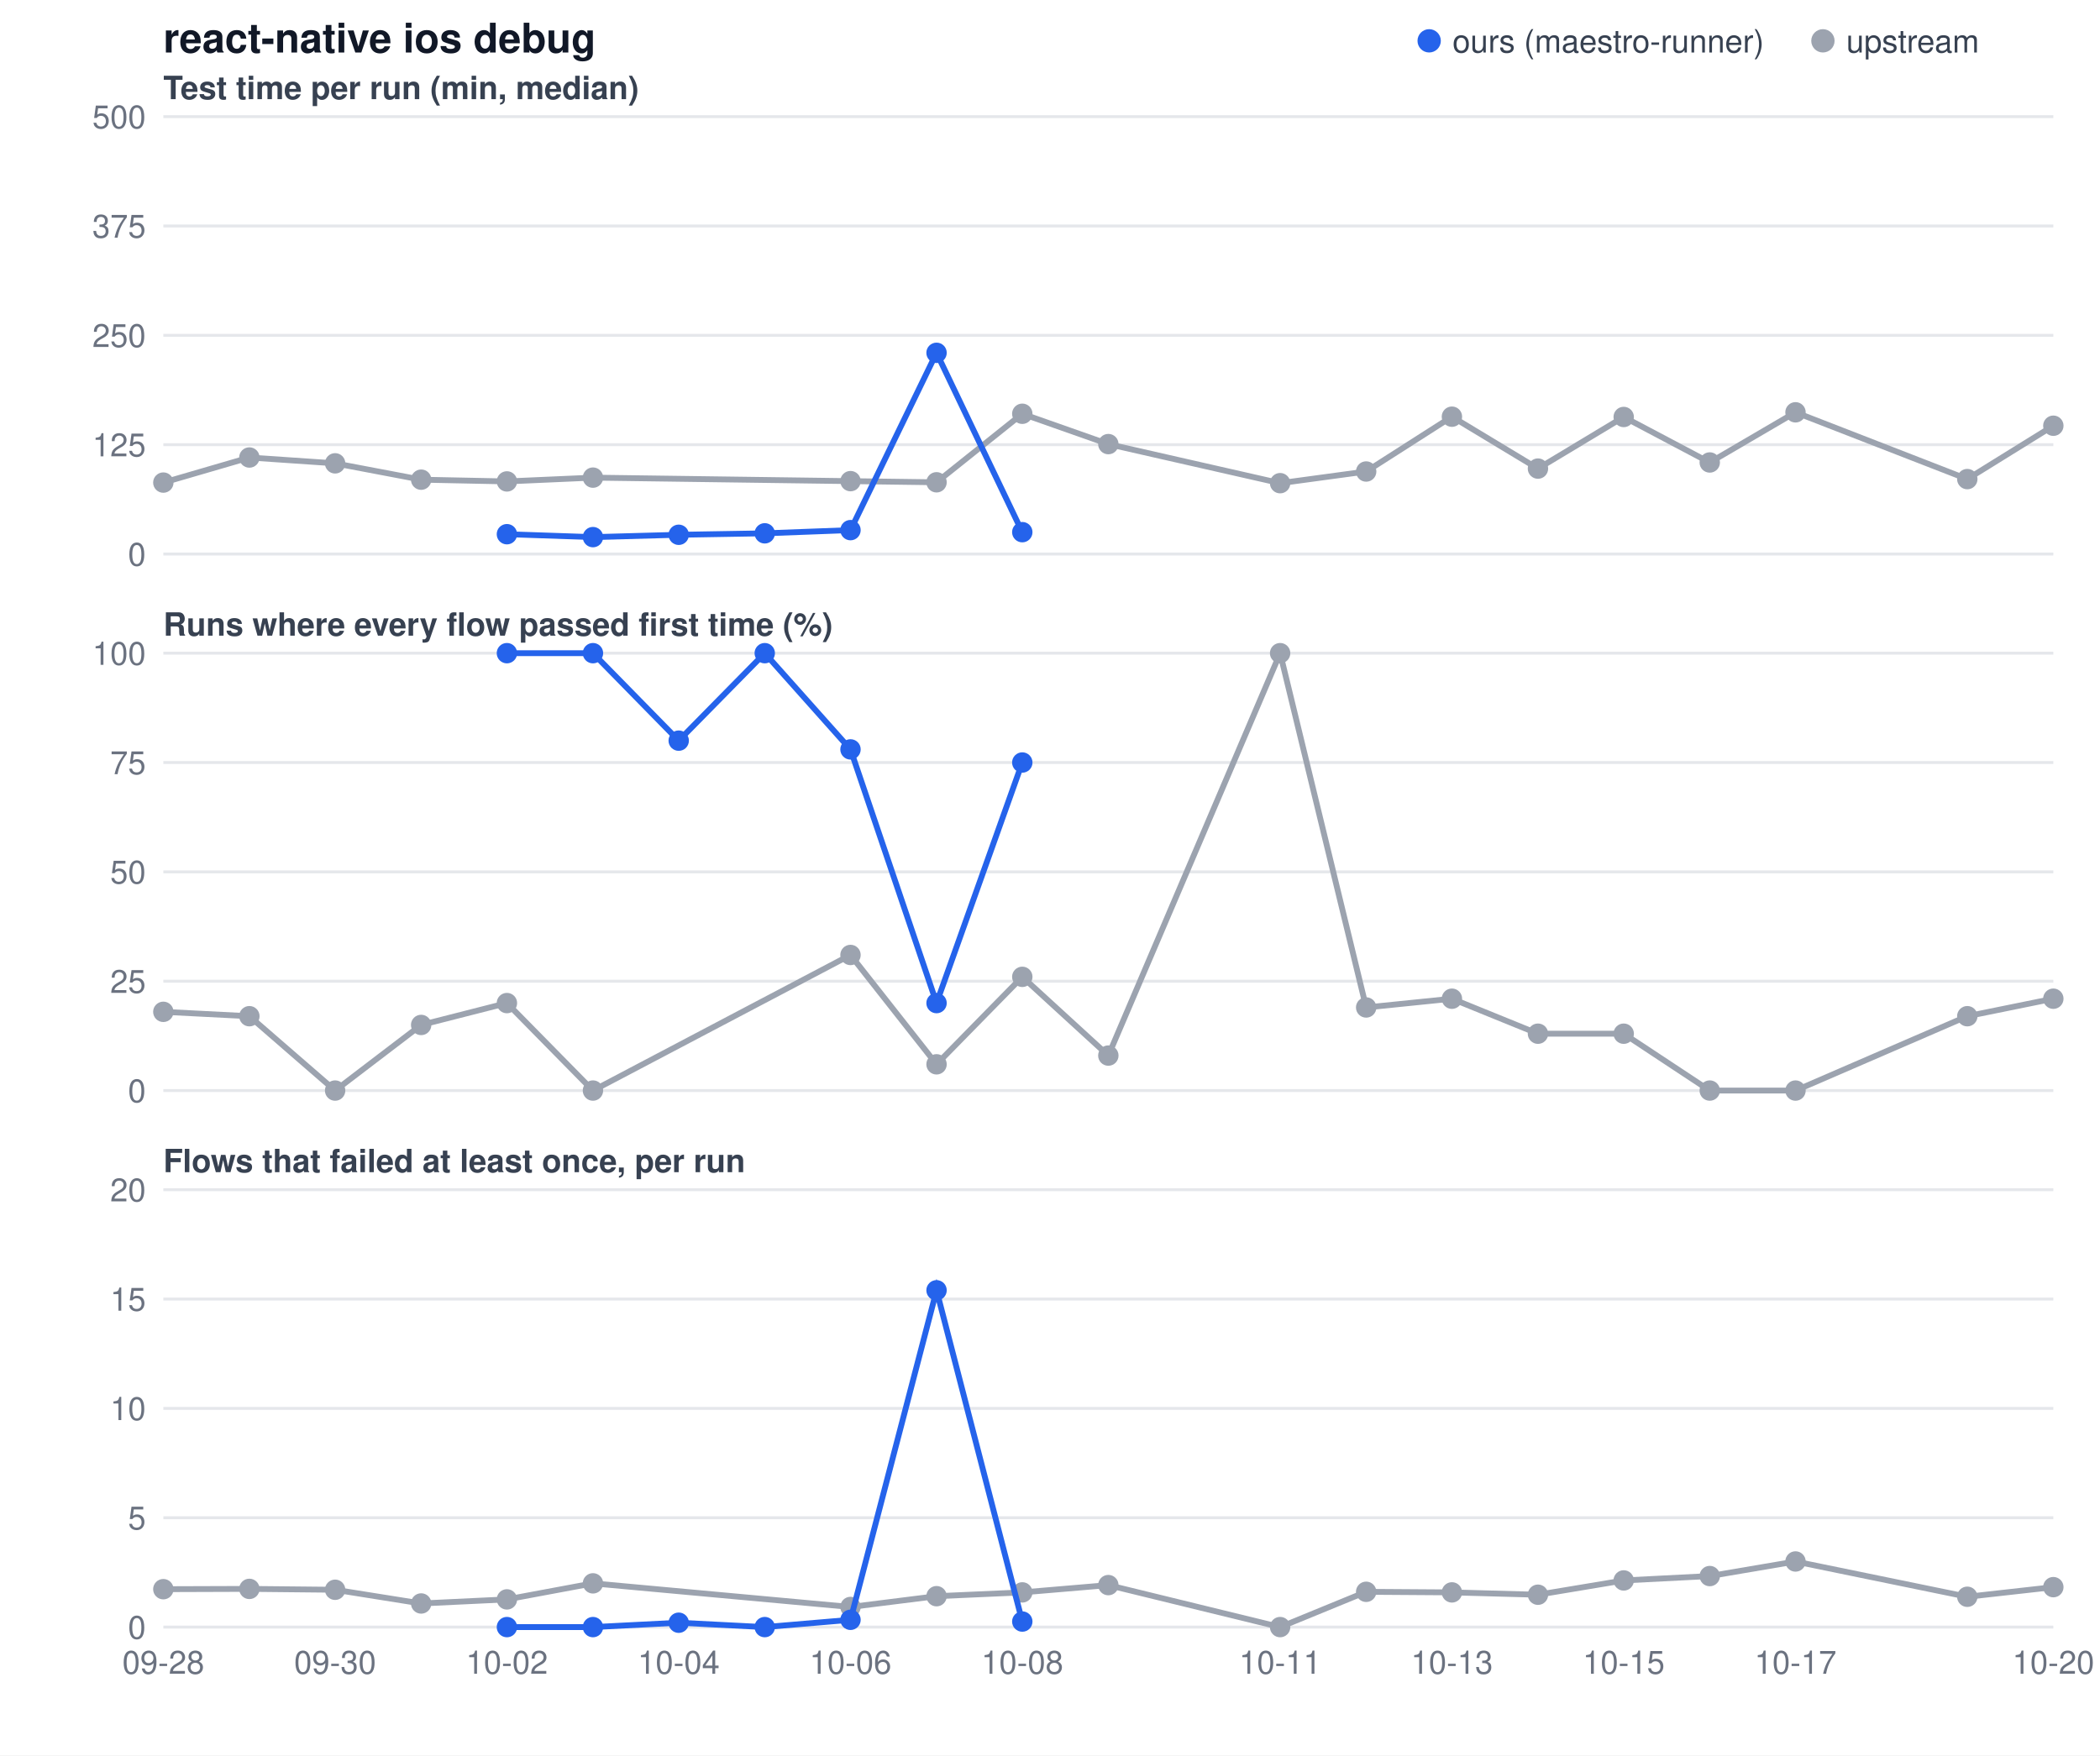
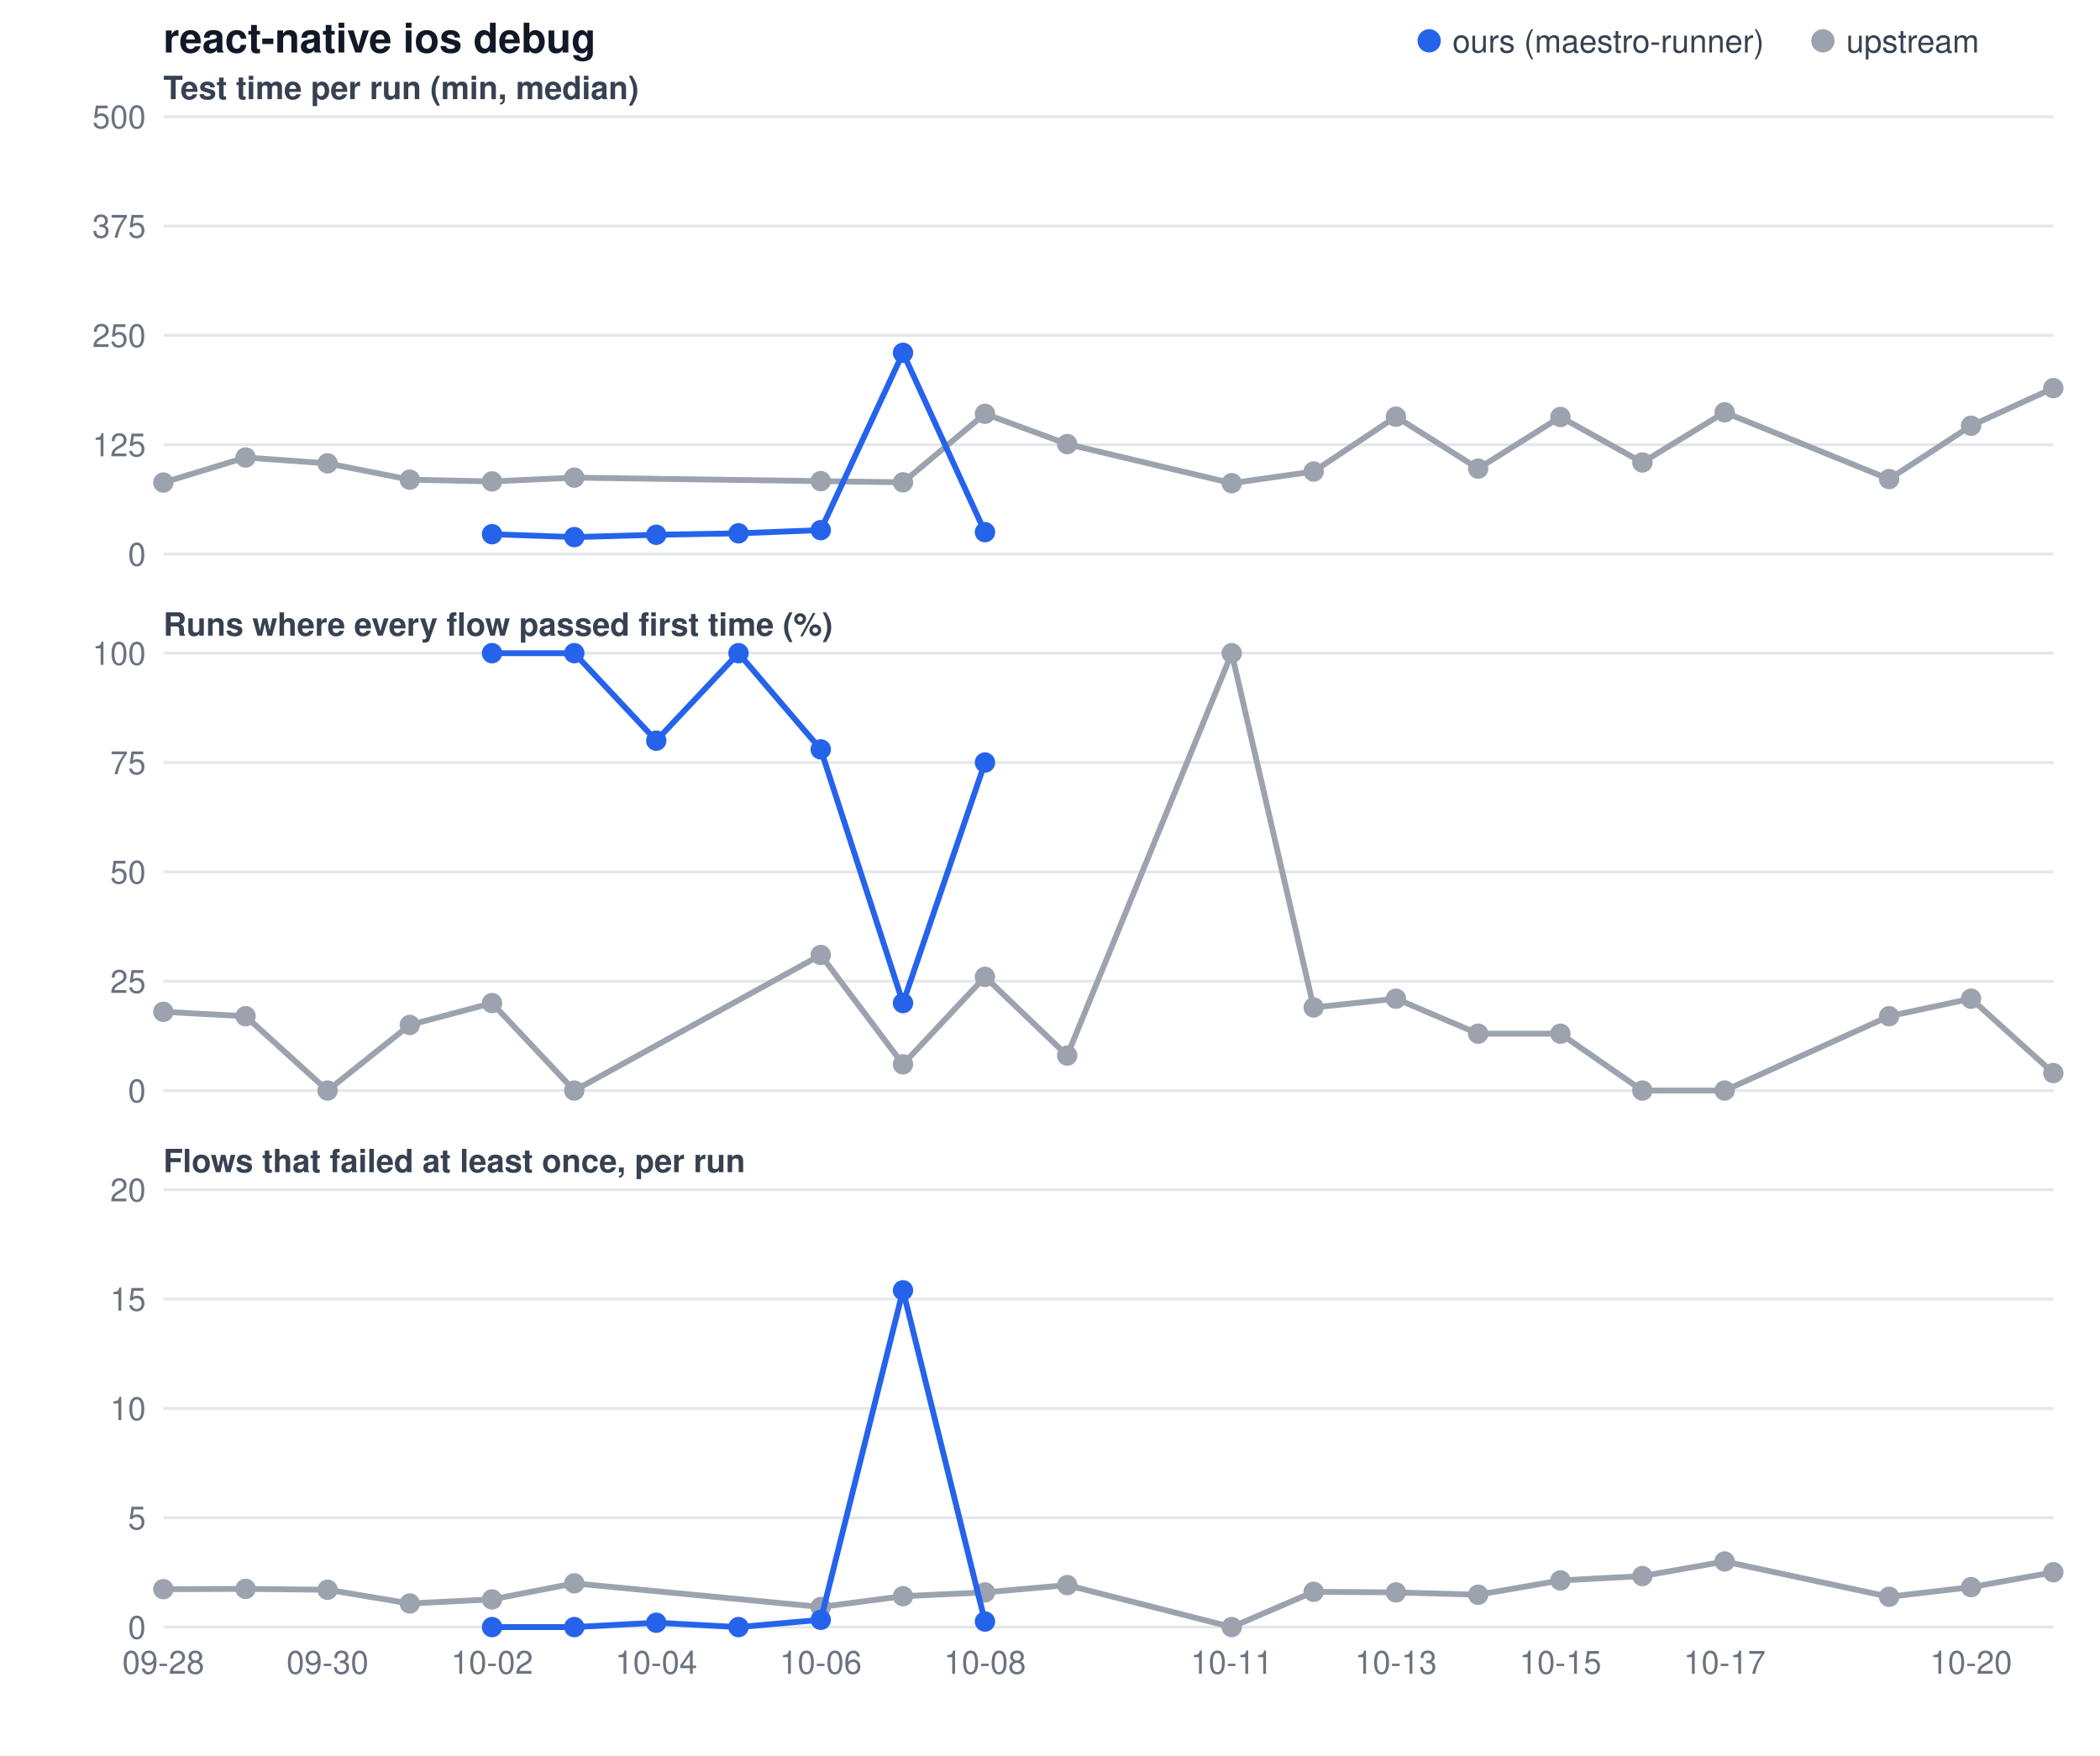
<svg xmlns="http://www.w3.org/2000/svg" width="720" height="602" font-family="-apple-system,Segoe UI,Helvetica,Arial,sans-serif" font-size="11">
  <rect width="100%" height="100%" fill="#ffffff" />
  <text x="56" y="18" font-size="14" font-weight="600" fill="#111827">react-native ios debug</text>
  <circle cx="490" cy="14" r="4" fill="#2563eb" />
  <text x="498" y="18" fill="#374151">ours (maestro-runner)</text>
  <circle cx="625" cy="14" r="4" fill="#9ca3af" />
  <text x="633" y="18" fill="#374151">upstream</text>
  <text x="56" y="34" fill="#374151" font-weight="600">Test time per run (min, median)</text>
  <line x1="56" x2="704" y1="190.0" y2="190.0" stroke="#e5e7eb" />
  <text x="50" y="194.0" text-anchor="end" fill="#6b7280">0</text>
  <line x1="56" x2="704" y1="152.5" y2="152.5" stroke="#e5e7eb" />
  <text x="50" y="156.5" text-anchor="end" fill="#6b7280">125</text>
  <line x1="56" x2="704" y1="115.0" y2="115.0" stroke="#e5e7eb" />
  <text x="50" y="119.0" text-anchor="end" fill="#6b7280">250</text>
  <line x1="56" x2="704" y1="77.5" y2="77.5" stroke="#e5e7eb" />
  <text x="50" y="81.5" text-anchor="end" fill="#6b7280">375</text>
  <line x1="56" x2="704" y1="40.0" y2="40.0" stroke="#e5e7eb" />
  <text x="50" y="44.0" text-anchor="end" fill="#6b7280">500</text>
-   <polyline fill="none" stroke="#9ca3af" stroke-width="2" points="56.0,165.5 85.5,156.9 114.9,158.9 144.4,164.5 173.8,165.1 203.3,163.8 291.6,165.0 321.1,165.4 350.5,141.9 380.0,152.3 438.9,165.7 468.4,161.7 497.8,142.9 527.3,160.7 556.7,143.0 586.2,158.6 615.6,141.4 674.5,164.3 704.0,146.0" />
+   <polyline fill="none" stroke="#9ca3af" stroke-width="2" points="56.0,165.5 84.2,156.9 112.3,158.9 140.5,164.5 168.7,165.1 196.9,163.8 281.4,165.0 309.6,165.4 337.7,141.9 365.9,152.3 422.3,165.7 450.4,161.7 478.6,142.9 506.8,160.7 535.0,143.0 563.1,158.6 591.3,141.4 647.7,164.3 675.8,146.0 704.0,133.1" />
  <circle cx="56.0" cy="165.5" r="3.5" fill="#9ca3af" />
-   <circle cx="85.5" cy="156.9" r="3.5" fill="#9ca3af" />
-   <circle cx="114.9" cy="158.9" r="3.5" fill="#9ca3af" />
-   <circle cx="144.4" cy="164.5" r="3.5" fill="#9ca3af" />
-   <circle cx="173.8" cy="165.1" r="3.5" fill="#9ca3af" />
-   <circle cx="203.3" cy="163.8" r="3.5" fill="#9ca3af" />
-   <circle cx="291.6" cy="165.0" r="3.5" fill="#9ca3af" />
-   <circle cx="321.1" cy="165.4" r="3.5" fill="#9ca3af" />
-   <circle cx="350.5" cy="141.9" r="3.5" fill="#9ca3af" />
-   <circle cx="380.0" cy="152.3" r="3.5" fill="#9ca3af" />
-   <circle cx="438.9" cy="165.7" r="3.5" fill="#9ca3af" />
-   <circle cx="468.4" cy="161.7" r="3.5" fill="#9ca3af" />
-   <circle cx="497.8" cy="142.9" r="3.5" fill="#9ca3af" />
-   <circle cx="527.3" cy="160.7" r="3.5" fill="#9ca3af" />
-   <circle cx="556.7" cy="143.0" r="3.5" fill="#9ca3af" />
-   <circle cx="586.2" cy="158.6" r="3.5" fill="#9ca3af" />
-   <circle cx="615.6" cy="141.4" r="3.5" fill="#9ca3af" />
-   <circle cx="674.5" cy="164.3" r="3.5" fill="#9ca3af" />
-   <circle cx="704.0" cy="146.0" r="3.5" fill="#9ca3af" />
-   <polyline fill="none" stroke="#2563eb" stroke-width="2" points="173.8,183.2 203.3,184.2 232.7,183.4 262.2,182.9 291.6,181.8 321.1,121.0 350.5,182.5" />
-   <circle cx="173.8" cy="183.2" r="3.5" fill="#2563eb" />
-   <circle cx="203.3" cy="184.2" r="3.5" fill="#2563eb" />
-   <circle cx="232.7" cy="183.4" r="3.5" fill="#2563eb" />
-   <circle cx="262.2" cy="182.9" r="3.5" fill="#2563eb" />
-   <circle cx="291.6" cy="181.8" r="3.5" fill="#2563eb" />
-   <circle cx="321.1" cy="121.0" r="3.5" fill="#2563eb" />
-   <circle cx="350.5" cy="182.5" r="3.5" fill="#2563eb" />
+   <circle cx="84.2" cy="156.9" r="3.5" fill="#9ca3af" />
+   <circle cx="112.3" cy="158.9" r="3.5" fill="#9ca3af" />
+   <circle cx="140.5" cy="164.5" r="3.5" fill="#9ca3af" />
+   <circle cx="168.7" cy="165.1" r="3.5" fill="#9ca3af" />
+   <circle cx="196.9" cy="163.8" r="3.5" fill="#9ca3af" />
+   <circle cx="281.4" cy="165.0" r="3.5" fill="#9ca3af" />
+   <circle cx="309.6" cy="165.4" r="3.5" fill="#9ca3af" />
+   <circle cx="337.7" cy="141.9" r="3.5" fill="#9ca3af" />
+   <circle cx="365.9" cy="152.3" r="3.5" fill="#9ca3af" />
+   <circle cx="422.3" cy="165.7" r="3.5" fill="#9ca3af" />
+   <circle cx="450.4" cy="161.7" r="3.5" fill="#9ca3af" />
+   <circle cx="478.6" cy="142.9" r="3.5" fill="#9ca3af" />
+   <circle cx="506.8" cy="160.7" r="3.5" fill="#9ca3af" />
+   <circle cx="535.0" cy="143.0" r="3.5" fill="#9ca3af" />
+   <circle cx="563.1" cy="158.6" r="3.5" fill="#9ca3af" />
+   <circle cx="591.3" cy="141.4" r="3.5" fill="#9ca3af" />
+   <circle cx="647.7" cy="164.3" r="3.5" fill="#9ca3af" />
+   <circle cx="675.8" cy="146.0" r="3.5" fill="#9ca3af" />
+   <circle cx="704.0" cy="133.1" r="3.5" fill="#9ca3af" />
+   <polyline fill="none" stroke="#2563eb" stroke-width="2" points="168.7,183.2 196.9,184.2 225.0,183.4 253.2,182.9 281.4,181.8 309.6,121.0 337.7,182.5" />
+   <circle cx="168.7" cy="183.2" r="3.5" fill="#2563eb" />
+   <circle cx="196.9" cy="184.2" r="3.5" fill="#2563eb" />
+   <circle cx="225.0" cy="183.4" r="3.5" fill="#2563eb" />
+   <circle cx="253.2" cy="182.9" r="3.5" fill="#2563eb" />
+   <circle cx="281.4" cy="181.8" r="3.5" fill="#2563eb" />
+   <circle cx="309.6" cy="121.0" r="3.5" fill="#2563eb" />
+   <circle cx="337.7" cy="182.5" r="3.5" fill="#2563eb" />
  <text x="56" y="218" fill="#374151" font-weight="600">Runs where every flow passed first time (%)</text>
  <line x1="56" x2="704" y1="374.0" y2="374.0" stroke="#e5e7eb" />
  <text x="50" y="378.0" text-anchor="end" fill="#6b7280">0</text>
  <line x1="56" x2="704" y1="336.5" y2="336.5" stroke="#e5e7eb" />
  <text x="50" y="340.5" text-anchor="end" fill="#6b7280">25</text>
  <line x1="56" x2="704" y1="299.0" y2="299.0" stroke="#e5e7eb" />
  <text x="50" y="303.0" text-anchor="end" fill="#6b7280">50</text>
  <line x1="56" x2="704" y1="261.5" y2="261.5" stroke="#e5e7eb" />
  <text x="50" y="265.5" text-anchor="end" fill="#6b7280">75</text>
  <line x1="56" x2="704" y1="224.0" y2="224.0" stroke="#e5e7eb" />
  <text x="50" y="228.0" text-anchor="end" fill="#6b7280">100</text>
-   <polyline fill="none" stroke="#9ca3af" stroke-width="2" points="56.0,347.0 85.5,348.5 114.9,374.0 144.4,351.5 173.8,344.0 203.3,374.0 291.6,327.5 321.1,365.0 350.5,335.0 380.0,362.0 438.9,224.0 468.4,345.5 497.8,342.5 527.3,354.5 556.7,354.5 586.2,374.0 615.6,374.0 674.5,348.5 704.0,342.5" />
+   <polyline fill="none" stroke="#9ca3af" stroke-width="2" points="56.0,347.0 84.2,348.5 112.3,374.0 140.5,351.5 168.7,344.0 196.9,374.0 281.4,327.5 309.6,365.0 337.7,335.0 365.9,362.0 422.3,224.0 450.4,345.5 478.6,342.5 506.8,354.5 535.0,354.5 563.1,374.0 591.3,374.0 647.7,348.5 675.8,342.5 704.0,368.0" />
  <circle cx="56.0" cy="347.0" r="3.5" fill="#9ca3af" />
-   <circle cx="85.5" cy="348.5" r="3.5" fill="#9ca3af" />
-   <circle cx="114.9" cy="374.0" r="3.5" fill="#9ca3af" />
-   <circle cx="144.4" cy="351.5" r="3.5" fill="#9ca3af" />
-   <circle cx="173.8" cy="344.0" r="3.5" fill="#9ca3af" />
-   <circle cx="203.3" cy="374.0" r="3.5" fill="#9ca3af" />
-   <circle cx="291.6" cy="327.5" r="3.5" fill="#9ca3af" />
-   <circle cx="321.1" cy="365.0" r="3.5" fill="#9ca3af" />
-   <circle cx="350.5" cy="335.0" r="3.5" fill="#9ca3af" />
-   <circle cx="380.0" cy="362.0" r="3.5" fill="#9ca3af" />
-   <circle cx="438.9" cy="224.0" r="3.5" fill="#9ca3af" />
-   <circle cx="468.4" cy="345.5" r="3.5" fill="#9ca3af" />
-   <circle cx="497.8" cy="342.5" r="3.5" fill="#9ca3af" />
-   <circle cx="527.3" cy="354.5" r="3.5" fill="#9ca3af" />
-   <circle cx="556.7" cy="354.5" r="3.5" fill="#9ca3af" />
-   <circle cx="586.2" cy="374.0" r="3.5" fill="#9ca3af" />
-   <circle cx="615.6" cy="374.0" r="3.5" fill="#9ca3af" />
-   <circle cx="674.5" cy="348.5" r="3.5" fill="#9ca3af" />
-   <circle cx="704.0" cy="342.5" r="3.5" fill="#9ca3af" />
-   <polyline fill="none" stroke="#2563eb" stroke-width="2" points="173.8,224.0 203.3,224.0 232.7,254.0 262.2,224.0 291.6,257.0 321.1,344.0 350.5,261.5" />
-   <circle cx="173.8" cy="224.0" r="3.5" fill="#2563eb" />
-   <circle cx="203.3" cy="224.0" r="3.5" fill="#2563eb" />
-   <circle cx="232.7" cy="254.0" r="3.5" fill="#2563eb" />
-   <circle cx="262.2" cy="224.0" r="3.5" fill="#2563eb" />
-   <circle cx="291.6" cy="257.0" r="3.5" fill="#2563eb" />
-   <circle cx="321.1" cy="344.0" r="3.5" fill="#2563eb" />
-   <circle cx="350.5" cy="261.5" r="3.5" fill="#2563eb" />
+   <circle cx="84.2" cy="348.5" r="3.5" fill="#9ca3af" />
+   <circle cx="112.3" cy="374.0" r="3.5" fill="#9ca3af" />
+   <circle cx="140.5" cy="351.5" r="3.5" fill="#9ca3af" />
+   <circle cx="168.7" cy="344.0" r="3.5" fill="#9ca3af" />
+   <circle cx="196.9" cy="374.0" r="3.5" fill="#9ca3af" />
+   <circle cx="281.4" cy="327.5" r="3.5" fill="#9ca3af" />
+   <circle cx="309.6" cy="365.0" r="3.5" fill="#9ca3af" />
+   <circle cx="337.7" cy="335.0" r="3.5" fill="#9ca3af" />
+   <circle cx="365.9" cy="362.0" r="3.5" fill="#9ca3af" />
+   <circle cx="422.3" cy="224.0" r="3.5" fill="#9ca3af" />
+   <circle cx="450.4" cy="345.5" r="3.5" fill="#9ca3af" />
+   <circle cx="478.6" cy="342.5" r="3.5" fill="#9ca3af" />
+   <circle cx="506.8" cy="354.5" r="3.5" fill="#9ca3af" />
+   <circle cx="535.0" cy="354.5" r="3.5" fill="#9ca3af" />
+   <circle cx="563.1" cy="374.0" r="3.5" fill="#9ca3af" />
+   <circle cx="591.3" cy="374.0" r="3.5" fill="#9ca3af" />
+   <circle cx="647.7" cy="348.5" r="3.5" fill="#9ca3af" />
+   <circle cx="675.8" cy="342.5" r="3.5" fill="#9ca3af" />
+   <circle cx="704.0" cy="368.0" r="3.5" fill="#9ca3af" />
+   <polyline fill="none" stroke="#2563eb" stroke-width="2" points="168.7,224.0 196.9,224.0 225.0,254.0 253.2,224.0 281.4,257.0 309.6,344.0 337.7,261.5" />
+   <circle cx="168.7" cy="224.0" r="3.5" fill="#2563eb" />
+   <circle cx="196.9" cy="224.0" r="3.5" fill="#2563eb" />
+   <circle cx="225.0" cy="254.0" r="3.5" fill="#2563eb" />
+   <circle cx="253.2" cy="224.0" r="3.5" fill="#2563eb" />
+   <circle cx="281.4" cy="257.0" r="3.5" fill="#2563eb" />
+   <circle cx="309.6" cy="344.0" r="3.5" fill="#2563eb" />
+   <circle cx="337.7" cy="261.5" r="3.5" fill="#2563eb" />
  <text x="56" y="402" fill="#374151" font-weight="600">Flows that failed at least once, per run</text>
  <line x1="56" x2="704" y1="558.0" y2="558.0" stroke="#e5e7eb" />
  <text x="50" y="562.0" text-anchor="end" fill="#6b7280">0</text>
  <line x1="56" x2="704" y1="520.5" y2="520.5" stroke="#e5e7eb" />
  <text x="50" y="524.5" text-anchor="end" fill="#6b7280">5</text>
  <line x1="56" x2="704" y1="483.0" y2="483.0" stroke="#e5e7eb" />
  <text x="50" y="487.0" text-anchor="end" fill="#6b7280">10</text>
  <line x1="56" x2="704" y1="445.5" y2="445.5" stroke="#e5e7eb" />
  <text x="50" y="449.5" text-anchor="end" fill="#6b7280">15</text>
  <line x1="56" x2="704" y1="408.0" y2="408.0" stroke="#e5e7eb" />
  <text x="50" y="412.0" text-anchor="end" fill="#6b7280">20</text>
-   <polyline fill="none" stroke="#9ca3af" stroke-width="2" points="56.0,545.0 85.5,544.9 114.9,545.2 144.4,549.9 173.8,548.5 203.3,543.0 291.6,551.1 321.1,547.4 350.5,546.1 380.0,543.6 438.9,558.0 468.4,545.9 497.8,546.1 527.3,546.9 556.7,542.0 586.2,540.5 615.6,535.5 674.5,547.6 704.0,544.3" />
+   <polyline fill="none" stroke="#9ca3af" stroke-width="2" points="56.0,545.0 84.2,544.9 112.3,545.2 140.5,549.9 168.7,548.5 196.9,543.0 281.4,551.1 309.6,547.4 337.7,546.1 365.9,543.6 422.3,558.0 450.4,545.9 478.6,546.1 506.8,546.9 535.0,542.0 563.1,540.5 591.3,535.5 647.7,547.6 675.8,544.3 704.0,539.2" />
  <circle cx="56.0" cy="545.0" r="3.5" fill="#9ca3af" />
-   <circle cx="85.5" cy="544.9" r="3.5" fill="#9ca3af" />
-   <circle cx="114.9" cy="545.2" r="3.5" fill="#9ca3af" />
-   <circle cx="144.4" cy="549.9" r="3.5" fill="#9ca3af" />
-   <circle cx="173.8" cy="548.5" r="3.5" fill="#9ca3af" />
-   <circle cx="203.3" cy="543.0" r="3.5" fill="#9ca3af" />
-   <circle cx="291.6" cy="551.1" r="3.5" fill="#9ca3af" />
-   <circle cx="321.1" cy="547.4" r="3.5" fill="#9ca3af" />
-   <circle cx="350.5" cy="546.1" r="3.5" fill="#9ca3af" />
-   <circle cx="380.0" cy="543.6" r="3.5" fill="#9ca3af" />
-   <circle cx="438.9" cy="558.0" r="3.5" fill="#9ca3af" />
-   <circle cx="468.4" cy="545.9" r="3.5" fill="#9ca3af" />
-   <circle cx="497.8" cy="546.1" r="3.5" fill="#9ca3af" />
-   <circle cx="527.3" cy="546.9" r="3.5" fill="#9ca3af" />
-   <circle cx="556.7" cy="542.0" r="3.5" fill="#9ca3af" />
-   <circle cx="586.2" cy="540.5" r="3.5" fill="#9ca3af" />
-   <circle cx="615.6" cy="535.5" r="3.5" fill="#9ca3af" />
-   <circle cx="674.5" cy="547.6" r="3.5" fill="#9ca3af" />
-   <circle cx="704.0" cy="544.3" r="3.5" fill="#9ca3af" />
-   <polyline fill="none" stroke="#2563eb" stroke-width="2" points="173.8,558.0 203.3,558.0 232.7,556.5 262.2,558.0 291.6,555.5 321.1,442.5 350.5,556.1" />
-   <circle cx="173.8" cy="558.0" r="3.5" fill="#2563eb" />
-   <circle cx="203.3" cy="558.0" r="3.5" fill="#2563eb" />
-   <circle cx="232.7" cy="556.5" r="3.5" fill="#2563eb" />
-   <circle cx="262.2" cy="558.0" r="3.5" fill="#2563eb" />
-   <circle cx="291.6" cy="555.5" r="3.5" fill="#2563eb" />
-   <circle cx="321.1" cy="442.5" r="3.5" fill="#2563eb" />
-   <circle cx="350.5" cy="556.1" r="3.5" fill="#2563eb" />
+   <circle cx="84.2" cy="544.9" r="3.5" fill="#9ca3af" />
+   <circle cx="112.3" cy="545.2" r="3.5" fill="#9ca3af" />
+   <circle cx="140.5" cy="549.9" r="3.5" fill="#9ca3af" />
+   <circle cx="168.7" cy="548.5" r="3.5" fill="#9ca3af" />
+   <circle cx="196.9" cy="543.0" r="3.5" fill="#9ca3af" />
+   <circle cx="281.4" cy="551.1" r="3.5" fill="#9ca3af" />
+   <circle cx="309.6" cy="547.4" r="3.5" fill="#9ca3af" />
+   <circle cx="337.7" cy="546.1" r="3.5" fill="#9ca3af" />
+   <circle cx="365.9" cy="543.6" r="3.5" fill="#9ca3af" />
+   <circle cx="422.3" cy="558.0" r="3.5" fill="#9ca3af" />
+   <circle cx="450.4" cy="545.9" r="3.5" fill="#9ca3af" />
+   <circle cx="478.6" cy="546.1" r="3.5" fill="#9ca3af" />
+   <circle cx="506.8" cy="546.9" r="3.5" fill="#9ca3af" />
+   <circle cx="535.0" cy="542.0" r="3.5" fill="#9ca3af" />
+   <circle cx="563.1" cy="540.5" r="3.5" fill="#9ca3af" />
+   <circle cx="591.3" cy="535.5" r="3.5" fill="#9ca3af" />
+   <circle cx="647.7" cy="547.6" r="3.5" fill="#9ca3af" />
+   <circle cx="675.8" cy="544.3" r="3.5" fill="#9ca3af" />
+   <circle cx="704.0" cy="539.2" r="3.5" fill="#9ca3af" />
+   <polyline fill="none" stroke="#2563eb" stroke-width="2" points="168.7,558.0 196.9,558.0 225.0,556.5 253.2,558.0 281.4,555.5 309.6,442.5 337.7,556.1" />
+   <circle cx="168.7" cy="558.0" r="3.5" fill="#2563eb" />
+   <circle cx="196.9" cy="558.0" r="3.5" fill="#2563eb" />
+   <circle cx="225.0" cy="556.5" r="3.5" fill="#2563eb" />
+   <circle cx="253.2" cy="558.0" r="3.5" fill="#2563eb" />
+   <circle cx="281.4" cy="555.5" r="3.5" fill="#2563eb" />
+   <circle cx="309.6" cy="442.5" r="3.5" fill="#2563eb" />
+   <circle cx="337.7" cy="556.1" r="3.5" fill="#2563eb" />
  <text x="56.0" y="574" text-anchor="middle" fill="#6b7280">09-28</text>
-   <text x="114.9" y="574" text-anchor="middle" fill="#6b7280">09-30</text>
-   <text x="173.8" y="574" text-anchor="middle" fill="#6b7280">10-02</text>
-   <text x="232.7" y="574" text-anchor="middle" fill="#6b7280">10-04</text>
-   <text x="291.6" y="574" text-anchor="middle" fill="#6b7280">10-06</text>
-   <text x="350.5" y="574" text-anchor="middle" fill="#6b7280">10-08</text>
-   <text x="438.9" y="574" text-anchor="middle" fill="#6b7280">10-11</text>
-   <text x="497.8" y="574" text-anchor="middle" fill="#6b7280">10-13</text>
-   <text x="556.7" y="574" text-anchor="middle" fill="#6b7280">10-15</text>
-   <text x="615.6" y="574" text-anchor="middle" fill="#6b7280">10-17</text>
-   <text x="704.0" y="574" text-anchor="middle" fill="#6b7280">10-20</text>
+   <text x="112.3" y="574" text-anchor="middle" fill="#6b7280">09-30</text>
+   <text x="168.7" y="574" text-anchor="middle" fill="#6b7280">10-02</text>
+   <text x="225.0" y="574" text-anchor="middle" fill="#6b7280">10-04</text>
+   <text x="281.4" y="574" text-anchor="middle" fill="#6b7280">10-06</text>
+   <text x="337.7" y="574" text-anchor="middle" fill="#6b7280">10-08</text>
+   <text x="422.3" y="574" text-anchor="middle" fill="#6b7280">10-11</text>
+   <text x="478.6" y="574" text-anchor="middle" fill="#6b7280">10-13</text>
+   <text x="535.0" y="574" text-anchor="middle" fill="#6b7280">10-15</text>
+   <text x="591.3" y="574" text-anchor="middle" fill="#6b7280">10-17</text>
+   <text x="675.8" y="574" text-anchor="middle" fill="#6b7280">10-20</text>
</svg>
